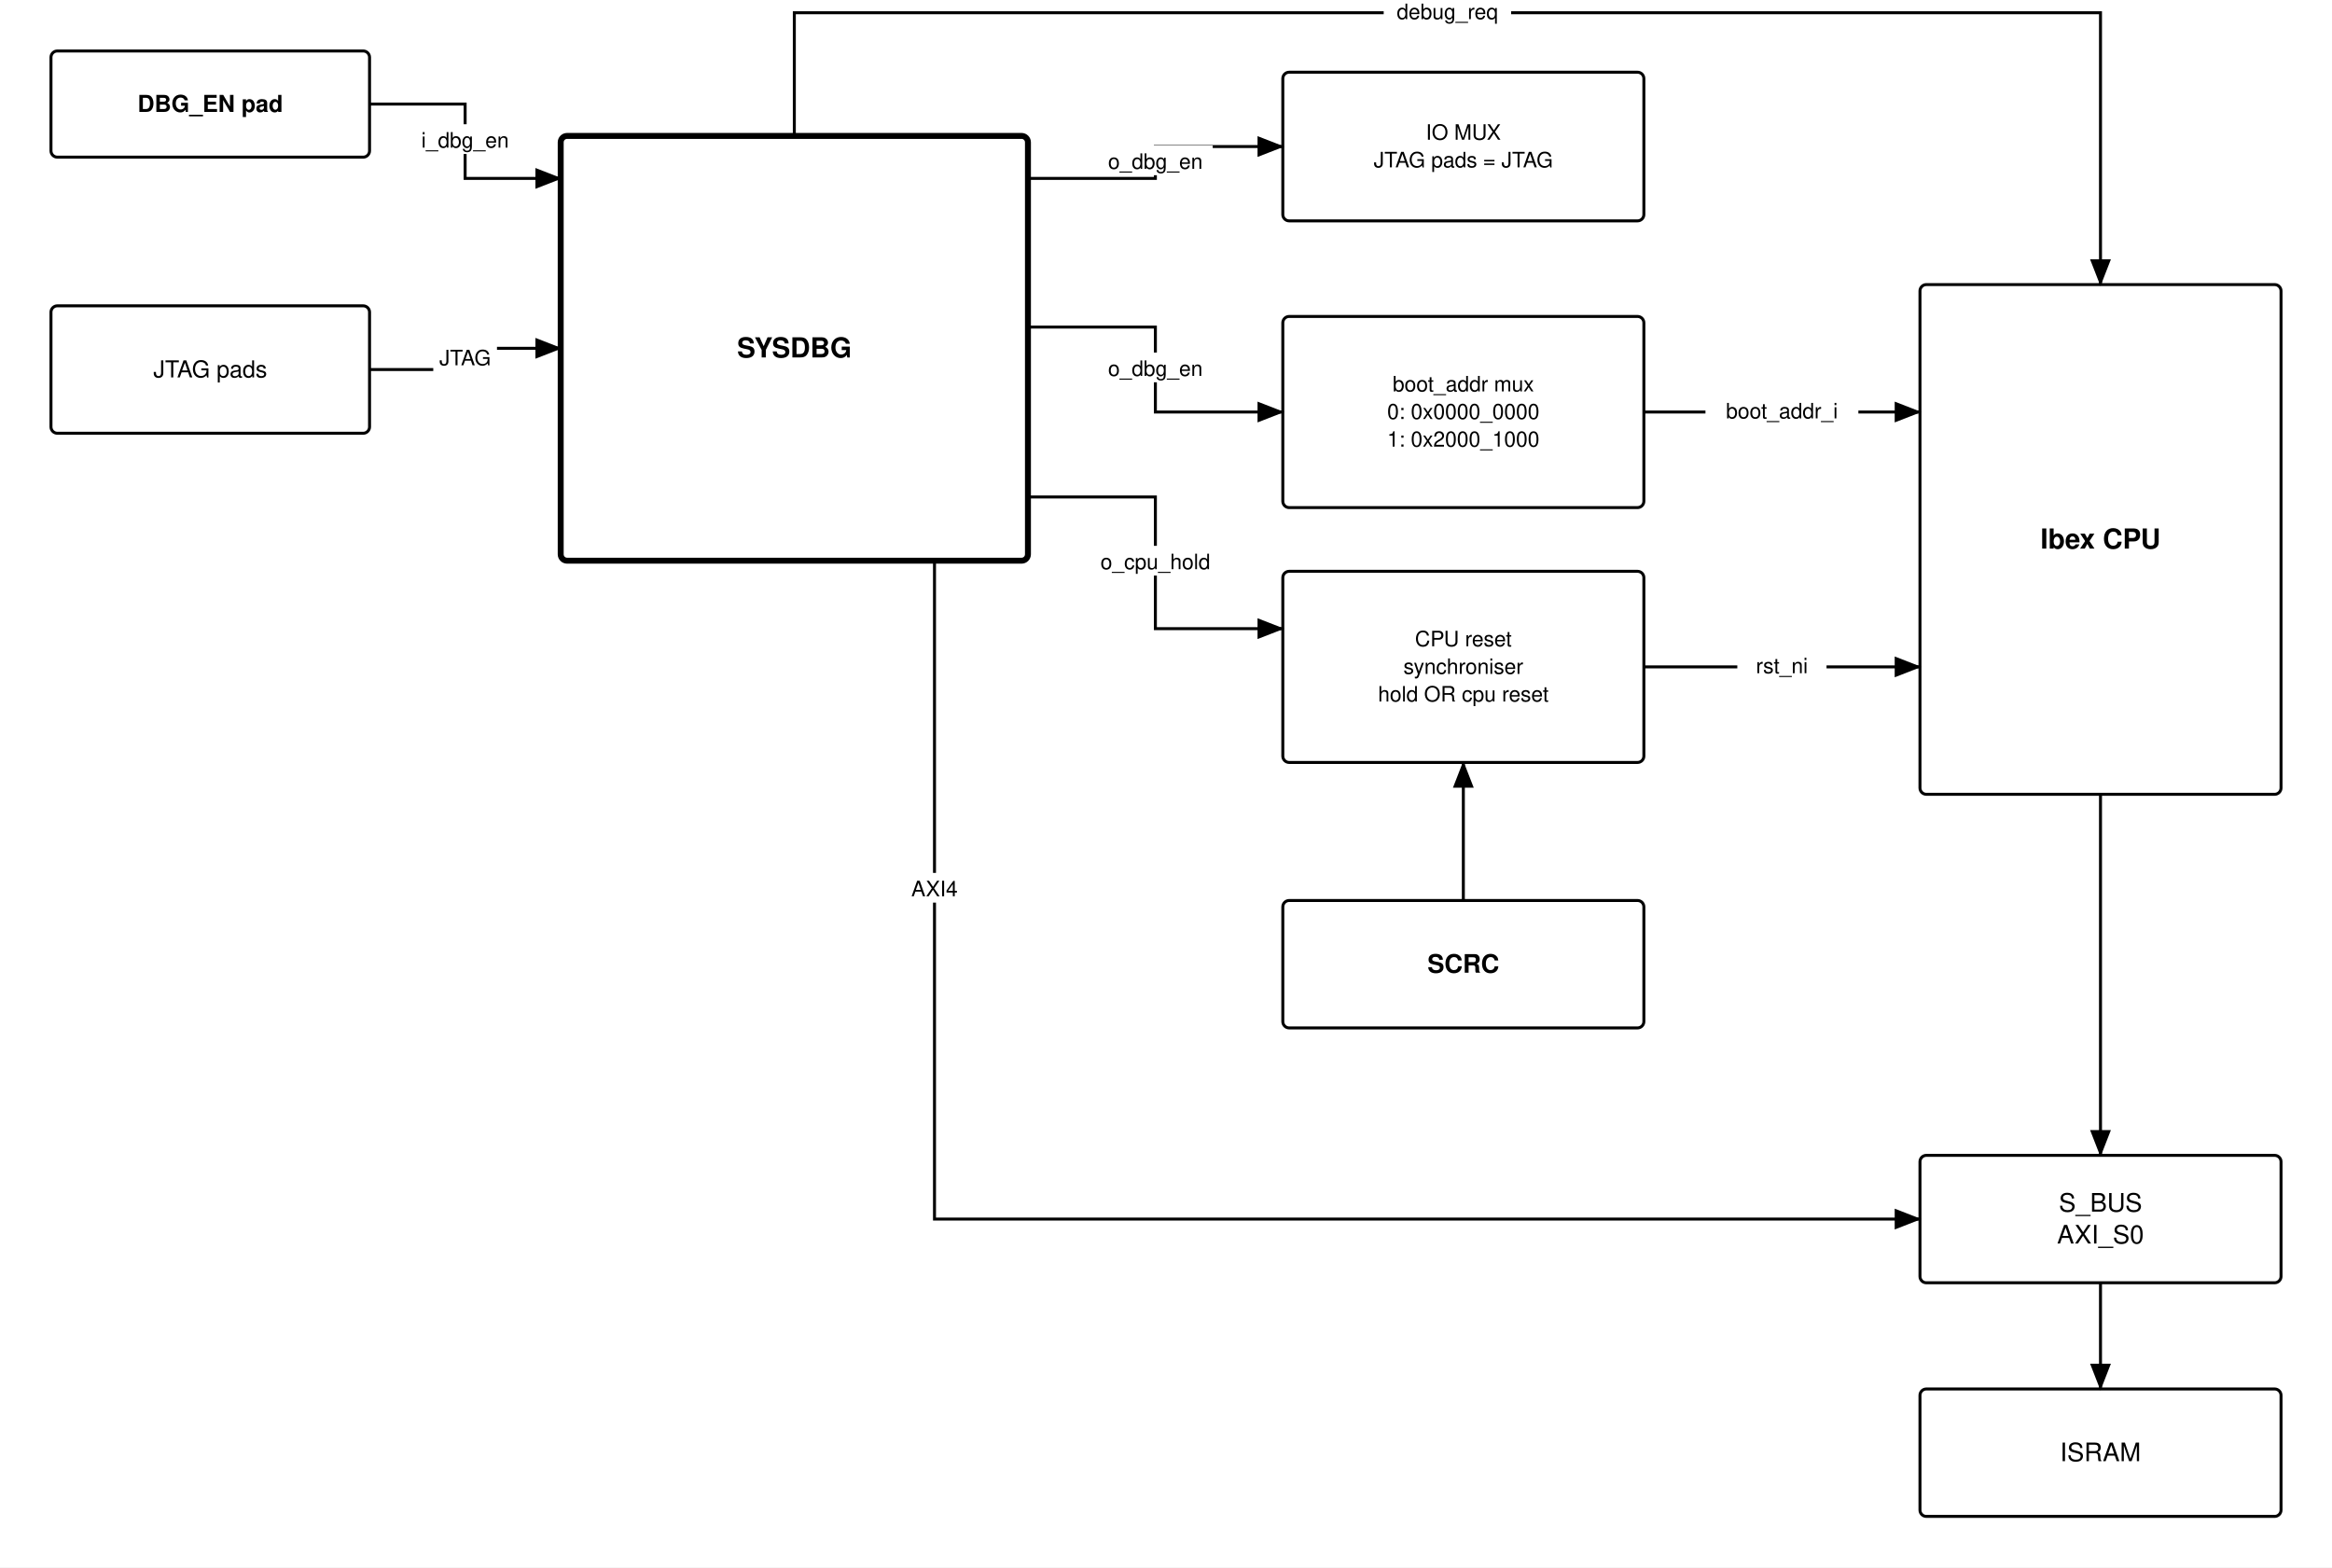
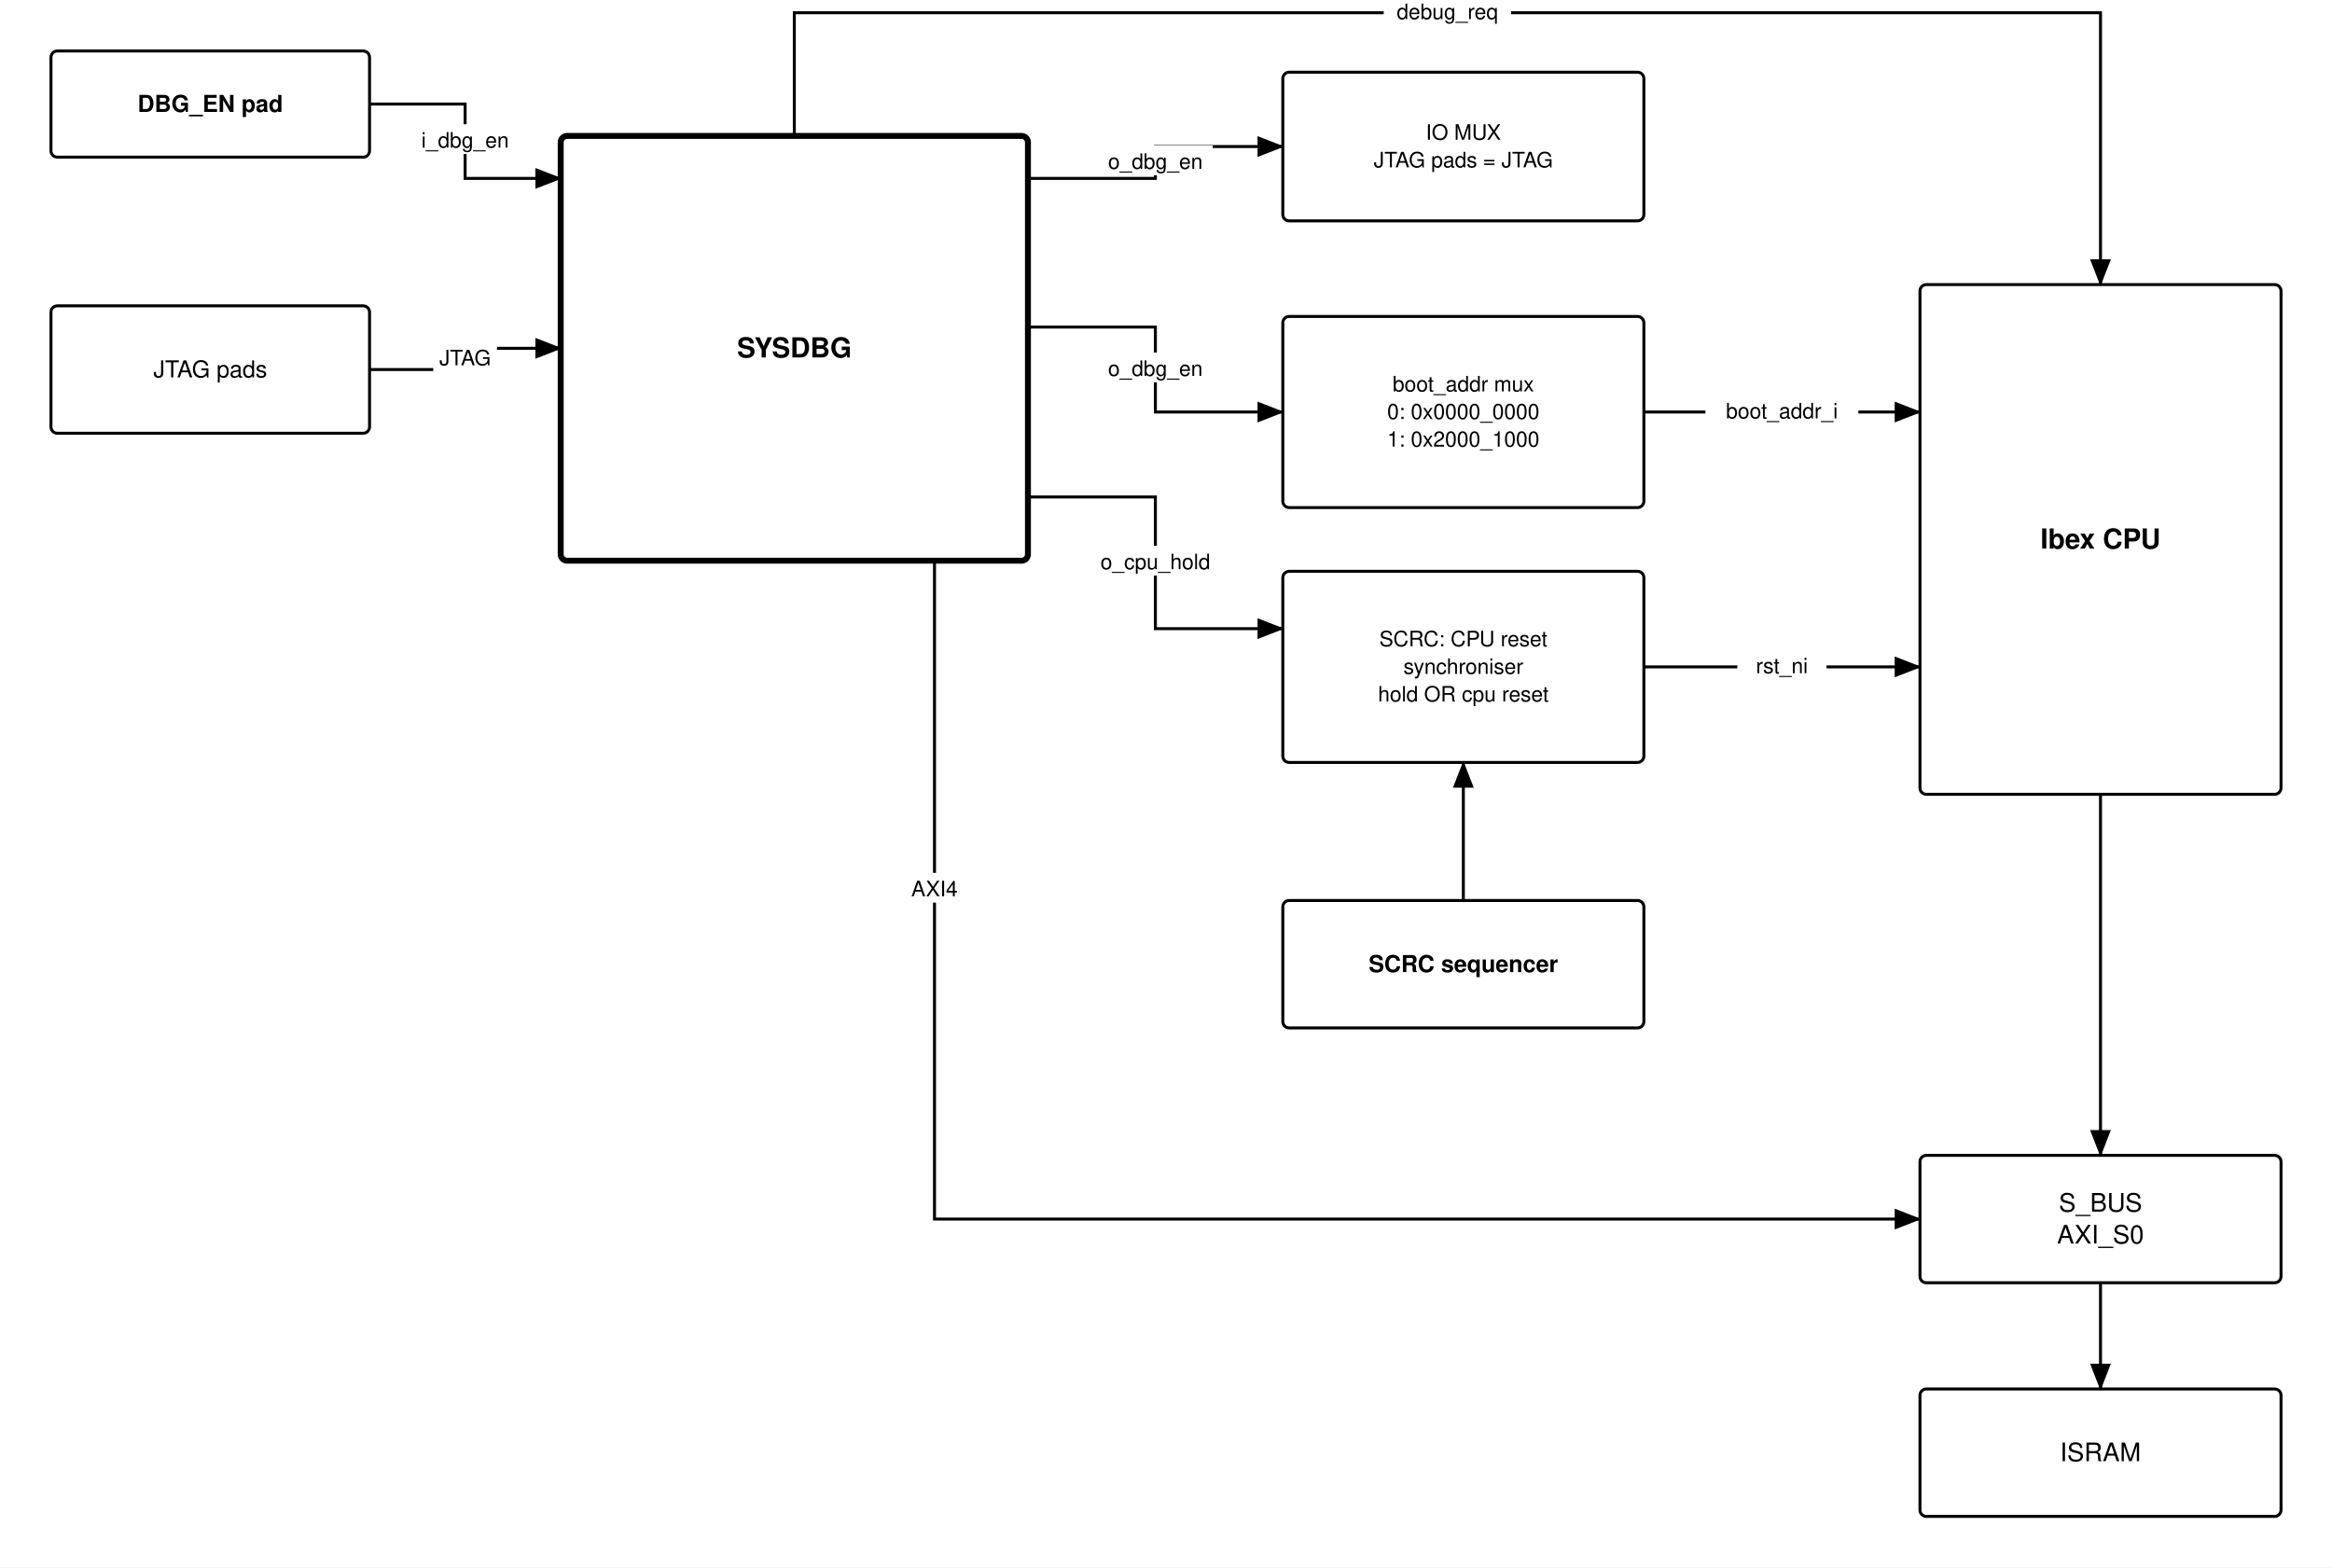
<svg xmlns="http://www.w3.org/2000/svg" width="1098" height="738" viewBox="-4 16 1098 738" font-family="Helvetica,Arial,sans-serif">
  <defs>
    <marker id="ah" markerWidth="9" markerHeight="7" refX="8.5" refY="3.5" orient="auto">
      <polygon points="0 0, 9 3.5, 0 7" fill="#000000" />
    </marker>
    <marker id="ahs" markerWidth="9" markerHeight="7" refX="0.5" refY="3.5" orient="auto">
      <polygon points="9 0, 0 3.5, 9 7" fill="#000000" />
    </marker>
  </defs>
  <rect x="-4" y="16" width="1098" height="738" fill="#ffffff" />
  <rect x="20" y="40" width="150" height="50" rx="3" fill="#ffffff" stroke="#000000" stroke-width="1.4" />
  <rect x="20" y="160" width="150" height="60" rx="3" fill="#ffffff" stroke="#000000" stroke-width="1.4" />
  <rect x="260" y="80" width="220" height="200" rx="3" fill="#ffffff" stroke="#000000" stroke-width="2.8" />
  <rect x="600" y="440" width="170" height="60" rx="3" fill="#ffffff" stroke="#000000" stroke-width="1.4" />
  <rect x="600" y="50" width="170" height="70" rx="3" fill="#ffffff" stroke="#000000" stroke-width="1.4" />
  <rect x="600" y="165" width="170" height="90" rx="3" fill="#ffffff" stroke="#000000" stroke-width="1.4" />
  <rect x="600" y="285" width="170" height="90" rx="3" fill="#ffffff" stroke="#000000" stroke-width="1.4" />
  <rect x="900" y="150" width="170" height="240" rx="3" fill="#ffffff" stroke="#000000" stroke-width="1.4" />
  <rect x="900" y="560" width="170" height="60" rx="3" fill="#ffffff" stroke="#000000" stroke-width="1.4" />
  <rect x="900" y="670" width="170" height="60" rx="3" fill="#ffffff" stroke="#000000" stroke-width="1.4" />
  <polyline points="170.0,65.0 215.0,65.0 215.0,100.0 260.0,100.0" fill="none" stroke="#000000" stroke-width="1.4" marker-end="url(#ah)" />
  <rect x="188.0" y="74.5" width="54.0" height="14" fill="#ffffff" />
  <text x="215.0" y="85.5" font-size="10" fill="#000000" text-anchor="middle">i_dbg_en</text>
  <polyline points="170.0,190.0 215.0,190.0 215.0,180.0 260.0,180.0" fill="none" stroke="#000000" stroke-width="1.4" marker-end="url(#ah)" />
  <rect x="200.0" y="177.0" width="30.0" height="14" fill="#ffffff" />
  <text x="215.0" y="188.0" font-size="10" fill="#000000" text-anchor="middle">JTAG</text>
  <polyline points="480.0,100.0 540.0,100.0 540.0,85.0 600.0,85.0" fill="none" stroke="#000000" stroke-width="1.4" marker-end="url(#ah)" />
  <rect x="513.0" y="84.5" width="54.0" height="14" fill="#ffffff" />
  <text x="540.0" y="95.5" font-size="10" fill="#000000" text-anchor="middle">o_dbg_en</text>
  <polyline points="480.0,170.0 540.0,170.0 540.0,210.0 600.0,210.0" fill="none" stroke="#000000" stroke-width="1.4" marker-end="url(#ah)" />
  <rect x="513.0" y="182.0" width="54.0" height="14" fill="#ffffff" />
  <text x="540.0" y="193.0" font-size="10" fill="#000000" text-anchor="middle">o_dbg_en</text>
  <polyline points="480.0,250.0 540.0,250.0 540.0,312.0 600.0,312.0" fill="none" stroke="#000000" stroke-width="1.4" marker-end="url(#ah)" />
  <rect x="507.0" y="273.0" width="66.0" height="14" fill="#ffffff" />
  <text x="540.0" y="284.0" font-size="10" fill="#000000" text-anchor="middle">o_cpu_hold</text>
  <polyline points="685.0,440.0 685.0,375.0" fill="none" stroke="#000000" stroke-width="1.4" marker-end="url(#ah)" />
  <polyline points="770.0,210.0 900.0,210.0" fill="none" stroke="#000000" stroke-width="1.4" marker-end="url(#ah)" />
  <rect x="799.0" y="202.0" width="72.0" height="14" fill="#ffffff" />
  <text x="835.0" y="213.0" font-size="10" fill="#000000" text-anchor="middle">boot_addr_i</text>
  <polyline points="770.0,330.0 900.0,330.0" fill="none" stroke="#000000" stroke-width="1.4" marker-end="url(#ah)" />
  <rect x="814.0" y="322.0" width="42.0" height="14" fill="#ffffff" />
  <text x="835.0" y="333.0" font-size="10" fill="#000000" text-anchor="middle">rst_ni</text>
  <polyline points="370.0,80.0 370.0,22.0 985.0,22.0 985.0,150.0" fill="none" stroke="#000000" stroke-width="1.4" marker-end="url(#ah)" />
  <rect x="647.5" y="14.0" width="60.0" height="14" fill="#ffffff" />
  <text x="677.5" y="25.0" font-size="10" fill="#000000" text-anchor="middle">debug_req</text>
  <polyline points="436.0,280.0 436.0,590.0 900.0,590.0" fill="none" stroke="#000000" stroke-width="1.4" marker-end="url(#ah)" />
  <rect x="421.0" y="427.0" width="30.0" height="14" fill="#ffffff" />
  <text x="436.0" y="438.0" font-size="10" fill="#000000" text-anchor="middle">AXI4</text>
  <polyline points="985.0,390.0 985.0,560.0" fill="none" stroke="#000000" stroke-width="1.4" marker-end="url(#ah)" />
  <polyline points="985.0,620.0 985.0,670.0" fill="none" stroke="#000000" stroke-width="1.4" marker-end="url(#ah)" />
  <text x="95.0" y="68.7" font-size="11" text-anchor="middle" fill="#000000" font-weight="bold">DBG_EN pad</text>
  <text x="95.0" y="193.7" font-size="11" text-anchor="middle" fill="#000000">JTAG pads</text>
  <text x="370.0" y="184.3" font-size="13" text-anchor="middle" fill="#000000" font-weight="bold">SYSDBG</text>
-   <text x="685.0" y="474.0" font-size="12" text-anchor="middle" fill="#000000" font-weight="bold">SCRC</text>
+   <text x="685.0" y="473.7" font-size="11" text-anchor="middle" fill="#000000" font-weight="bold">SCRC sequencer</text>
  <text x="685.0" y="81.8" font-size="10" text-anchor="middle" fill="#000000">IO MUX</text>
  <text x="685.0" y="94.8" font-size="10" text-anchor="middle" fill="#000000">JTAG pads = JTAG</text>
  <text x="685.0" y="200.3" font-size="10" text-anchor="middle" fill="#000000">boot_addr mux</text>
  <text x="685.0" y="213.3" font-size="10" text-anchor="middle" fill="#000000">0: 0x0000_0000</text>
  <text x="685.0" y="226.3" font-size="10" text-anchor="middle" fill="#000000">1: 0x2000_1000</text>
-   <text x="685.0" y="320.3" font-size="10" text-anchor="middle" fill="#000000">CPU reset</text>
+   <text x="685.0" y="320.3" font-size="10" text-anchor="middle" fill="#000000">SCRC: CPU reset</text>
  <text x="685.0" y="333.3" font-size="10" text-anchor="middle" fill="#000000">synchroniser</text>
  <text x="685.0" y="346.3" font-size="10" text-anchor="middle" fill="#000000">hold OR cpu reset</text>
  <text x="985.0" y="274.3" font-size="13" text-anchor="middle" fill="#000000" font-weight="bold">Ibex CPU</text>
  <text x="985.0" y="586.5" font-size="12" text-anchor="middle" fill="#000000">S_BUS</text>
  <text x="985.0" y="601.5" font-size="12" text-anchor="middle" fill="#000000">AXI_S0</text>
  <text x="985.0" y="704.0" font-size="12" text-anchor="middle" fill="#000000">ISRAM</text>
</svg>
